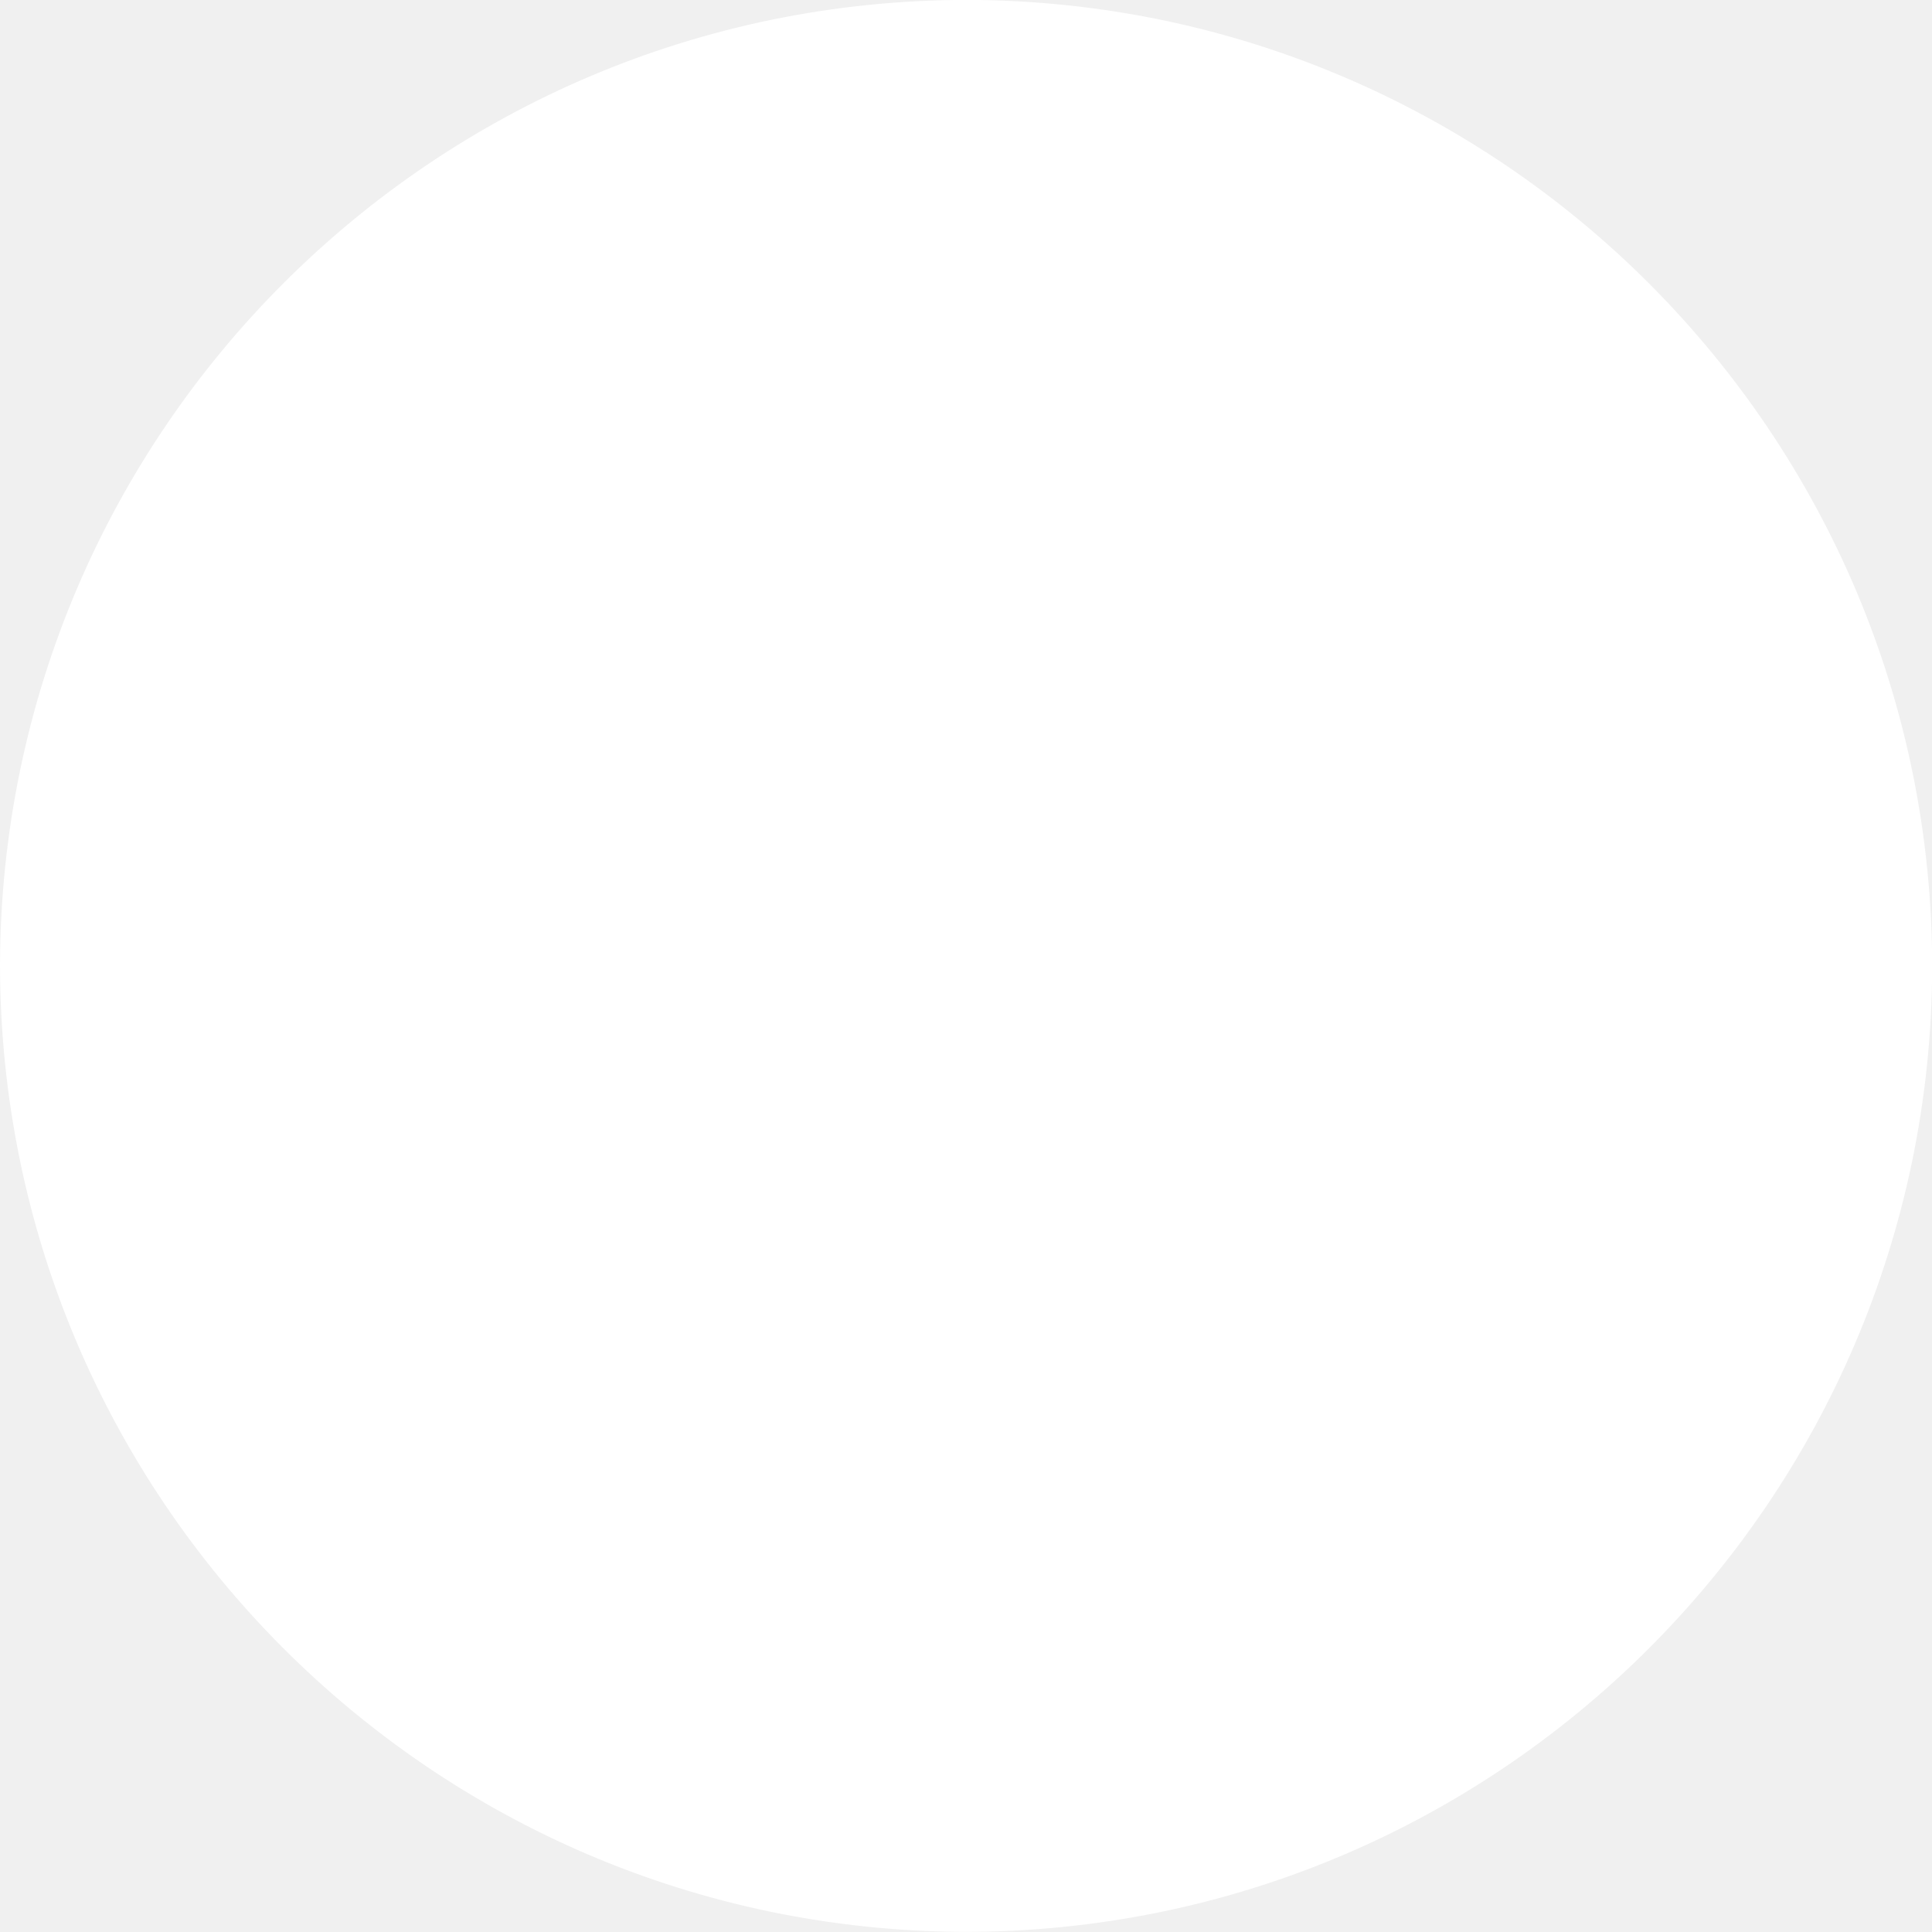
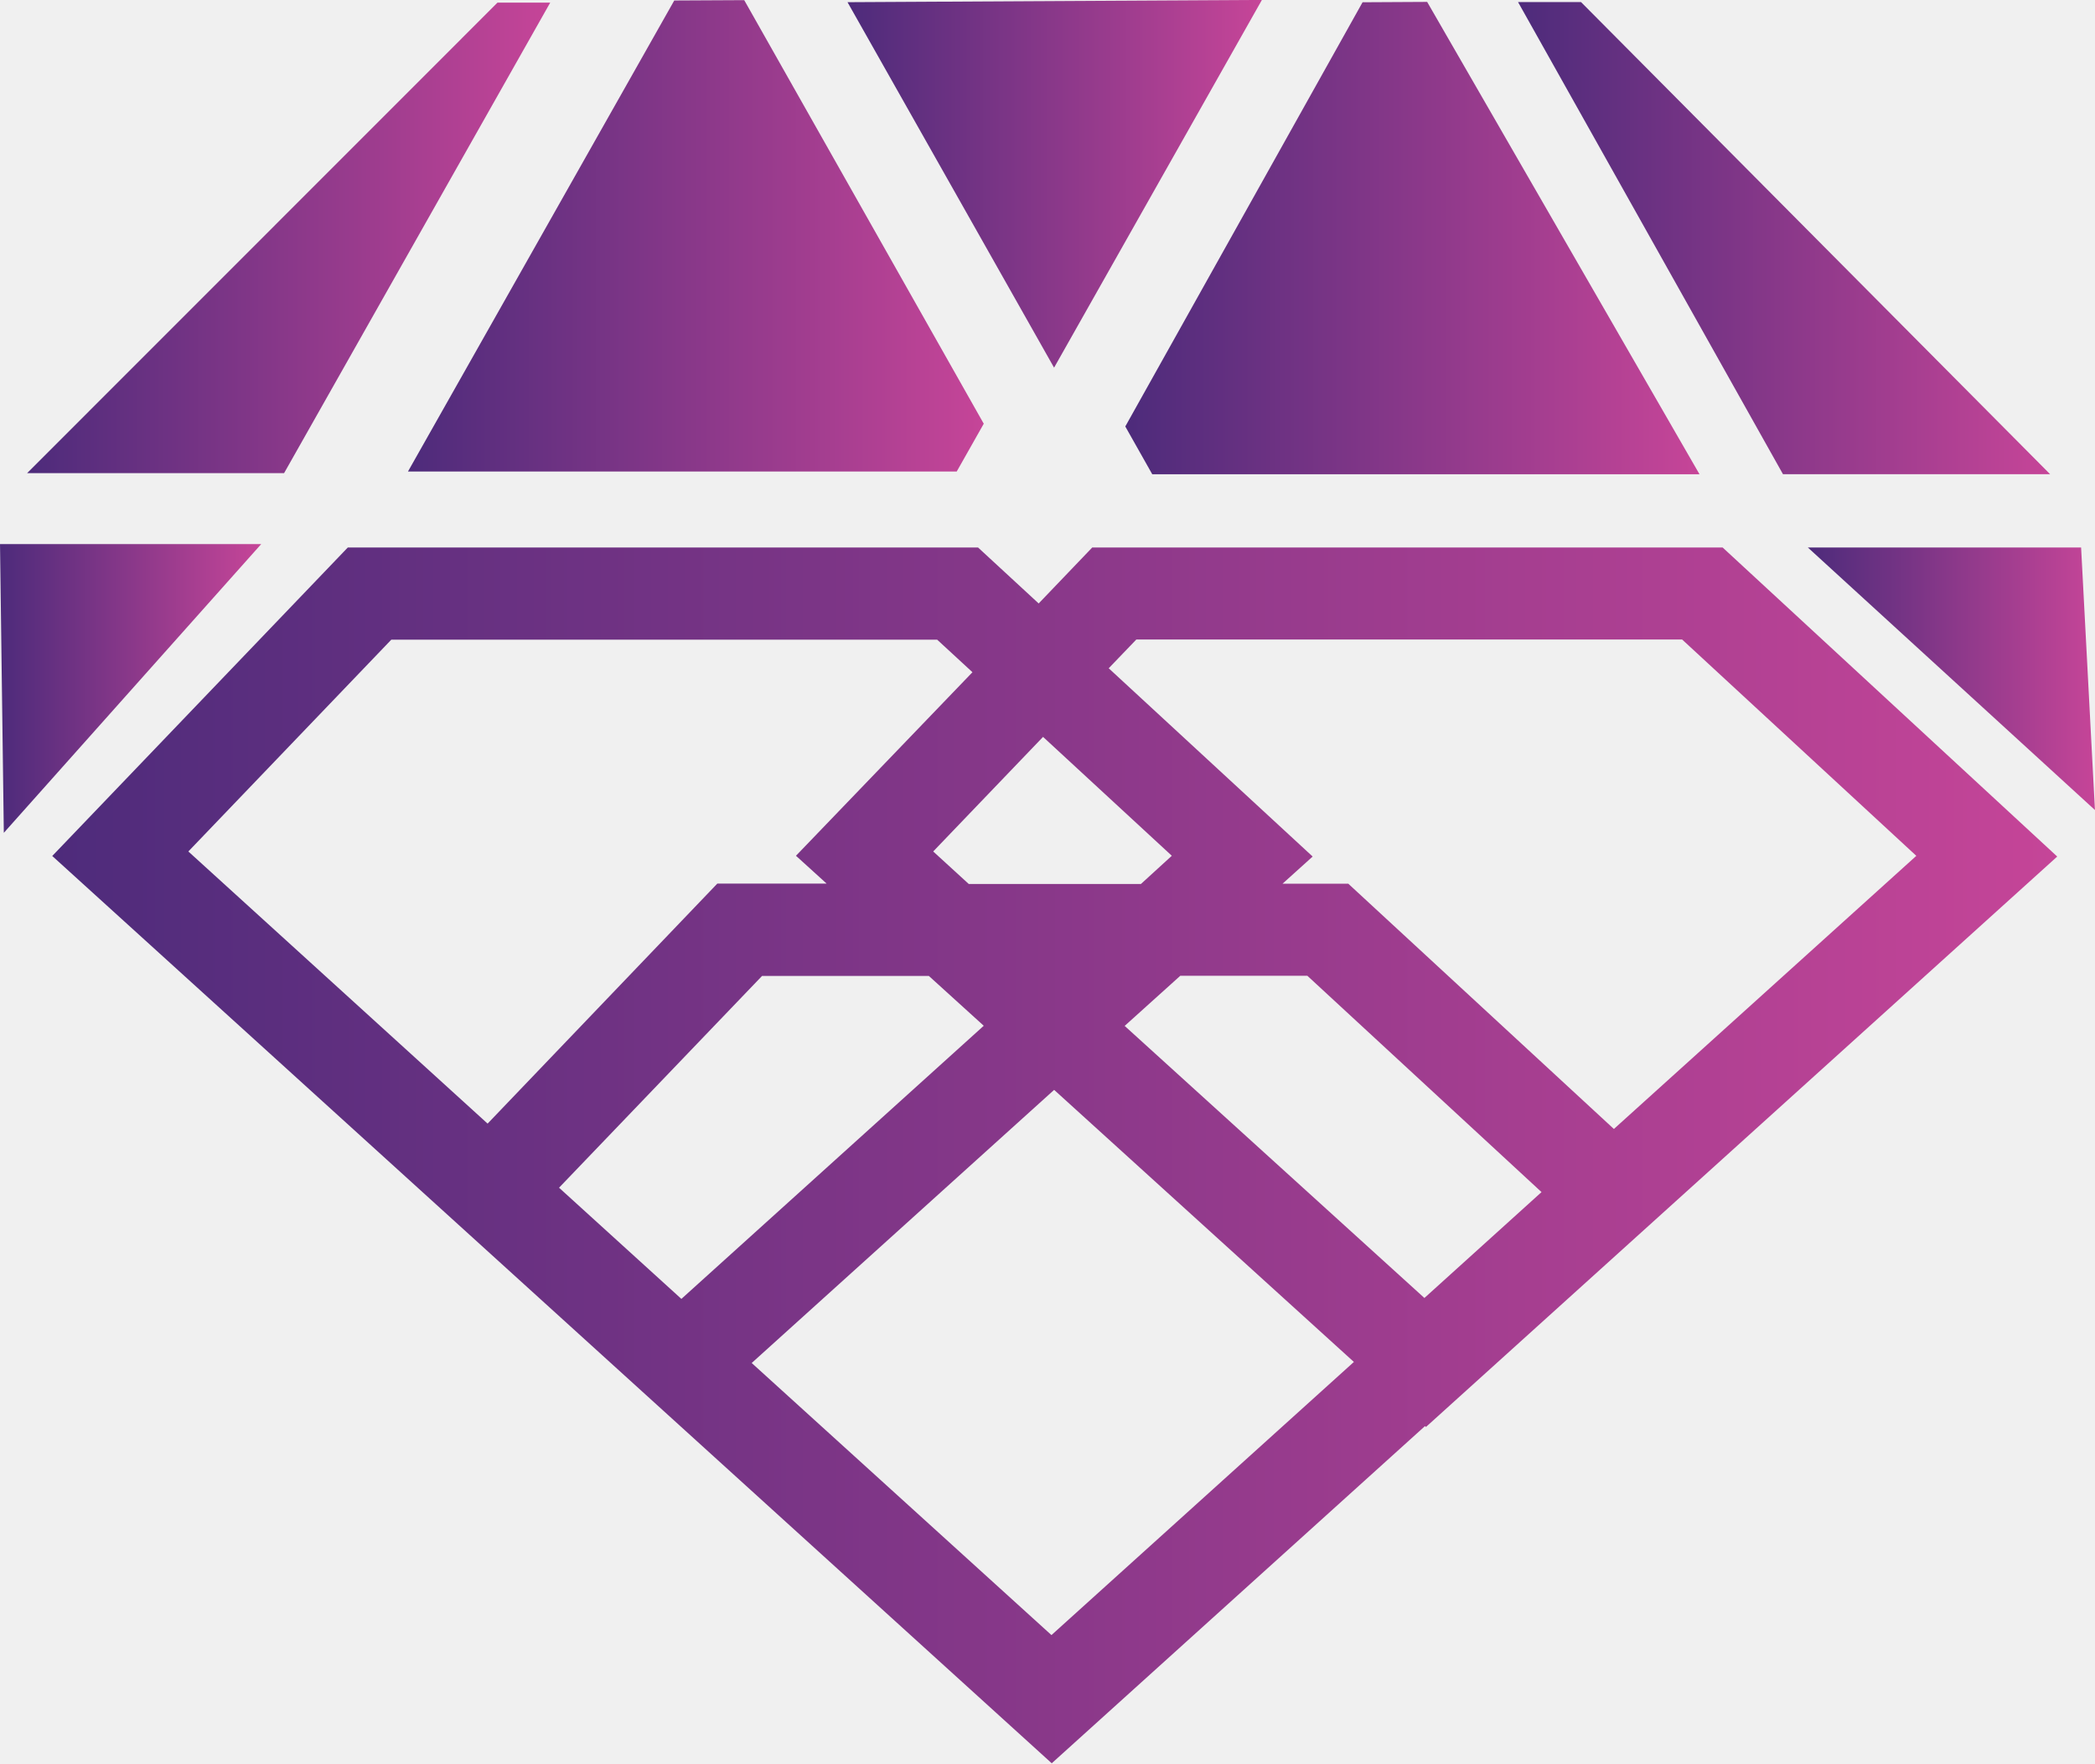
- <svg xmlns="http://www.w3.org/2000/svg" width="43.515" height="43.516" viewBox="0 0 43.515 43.516">
-   <path id="Path_463" data-name="Path 463" d="M7434.651-634.3a21.793,21.793,0,0,0-21.792,21.737,21.8,21.8,0,0,0,21.7,21.778,21.792,21.792,0,0,0,21.82-21.71A21.79,21.79,0,0,0,7434.651-634.3Z" transform="translate(-7412.859 634.298)" fill="#fff" />
+ <svg xmlns="http://www.w3.org/2000/svg" id="Group_404" data-name="Group 404" width="29.676" height="24.977" viewBox="0 0 29.676 24.977">
+   <defs>
+     <linearGradient id="linear-gradient" y1="0.5" x2="1" y2="0.5" gradientUnits="objectBoundingBox">
+       <stop offset="0" stop-color="#4d2b7b" />
+       <stop offset="1" stop-color="#c64598" />
+     </linearGradient>
+   </defs>
+   <g id="Group_403" data-name="Group 403" transform="translate(0.385)">
+     <path id="Path_464" data-name="Path 464" d="M7436.146-608.174h7.773l.383-.677-3.393-6-.991.005Z" transform="translate(-7430.752 614.853)" fill="url(#linear-gradient)" />
+     <path id="Path_465" data-name="Path 465" d="M7468.733-608.113h3.784l-6.645-6.688-.892,0Z" transform="translate(-7443.862 614.83)" fill="url(#linear-gradient)" />
+     <path id="Path_466" data-name="Path 466" d="M7447.564-614.822l2.926,5.177,2.944-5.209Z" transform="translate(-7435.944 614.853)" fill="url(#linear-gradient)" />
+     <path id="Path_467" data-name="Path 467" d="M7459.056-614.805l-.915.005-3.361,6.009.382.677h7.752Z" transform="translate(-7439.225 614.832)" fill="url(#linear-gradient)" />
+     <path id="Path_468" data-name="Path 468" d="M7433.664-614.786l-.747,0-6.663,6.665h3.64Z" transform="translate(-7426.255 614.823)" fill="url(#linear-gradient)" />
+   </g>
+   <path id="Path_469" data-name="Path 469" d="M7455.307-596.255l-4.74-4.378h-8.929l-.759.793-.859-.793h-8.927l-4.187,4.37,5.247,4.763h0l8.911,8.089,5.287-4.776.014.012Zm-13.045-3.074h7.732l3.317,3.064-4.284,3.869-3.762-3.474h-.932l.427-.385-2.889-2.667Zm-8.177,7.765,2.876-3h2.362l.778.706-4.283,3.869Zm5.3-4.763,1.556-1.623,1.824,1.684-.438.4h-2.438Zm3.5,1.761h1.8l3.317,3.064-1.659,1.5-4.246-3.854Zm-14.051-1.761,2.875-3h7.732l.5.461-2.5,2.6.434.394h-1.548l-3.254,3.4Zm12.226,11.1-4.246-3.854,4.284-3.869,4.246,3.854Z" transform="translate(-7426.166 608.388)" fill="url(#linear-gradient)" />
+   <path id="Path_470" data-name="Path 470" d="M7425.549-600.72h3.7l-3.646,4.09Z" transform="translate(-7425.549 608.427)" fill="url(#linear-gradient)" />
+   <path id="Path_471" data-name="Path 471" d="M7476.379-600.633h-3.871l4.067,3.719Z" transform="translate(-7446.9 608.388)" fill="url(#linear-gradient)" />
</svg>
